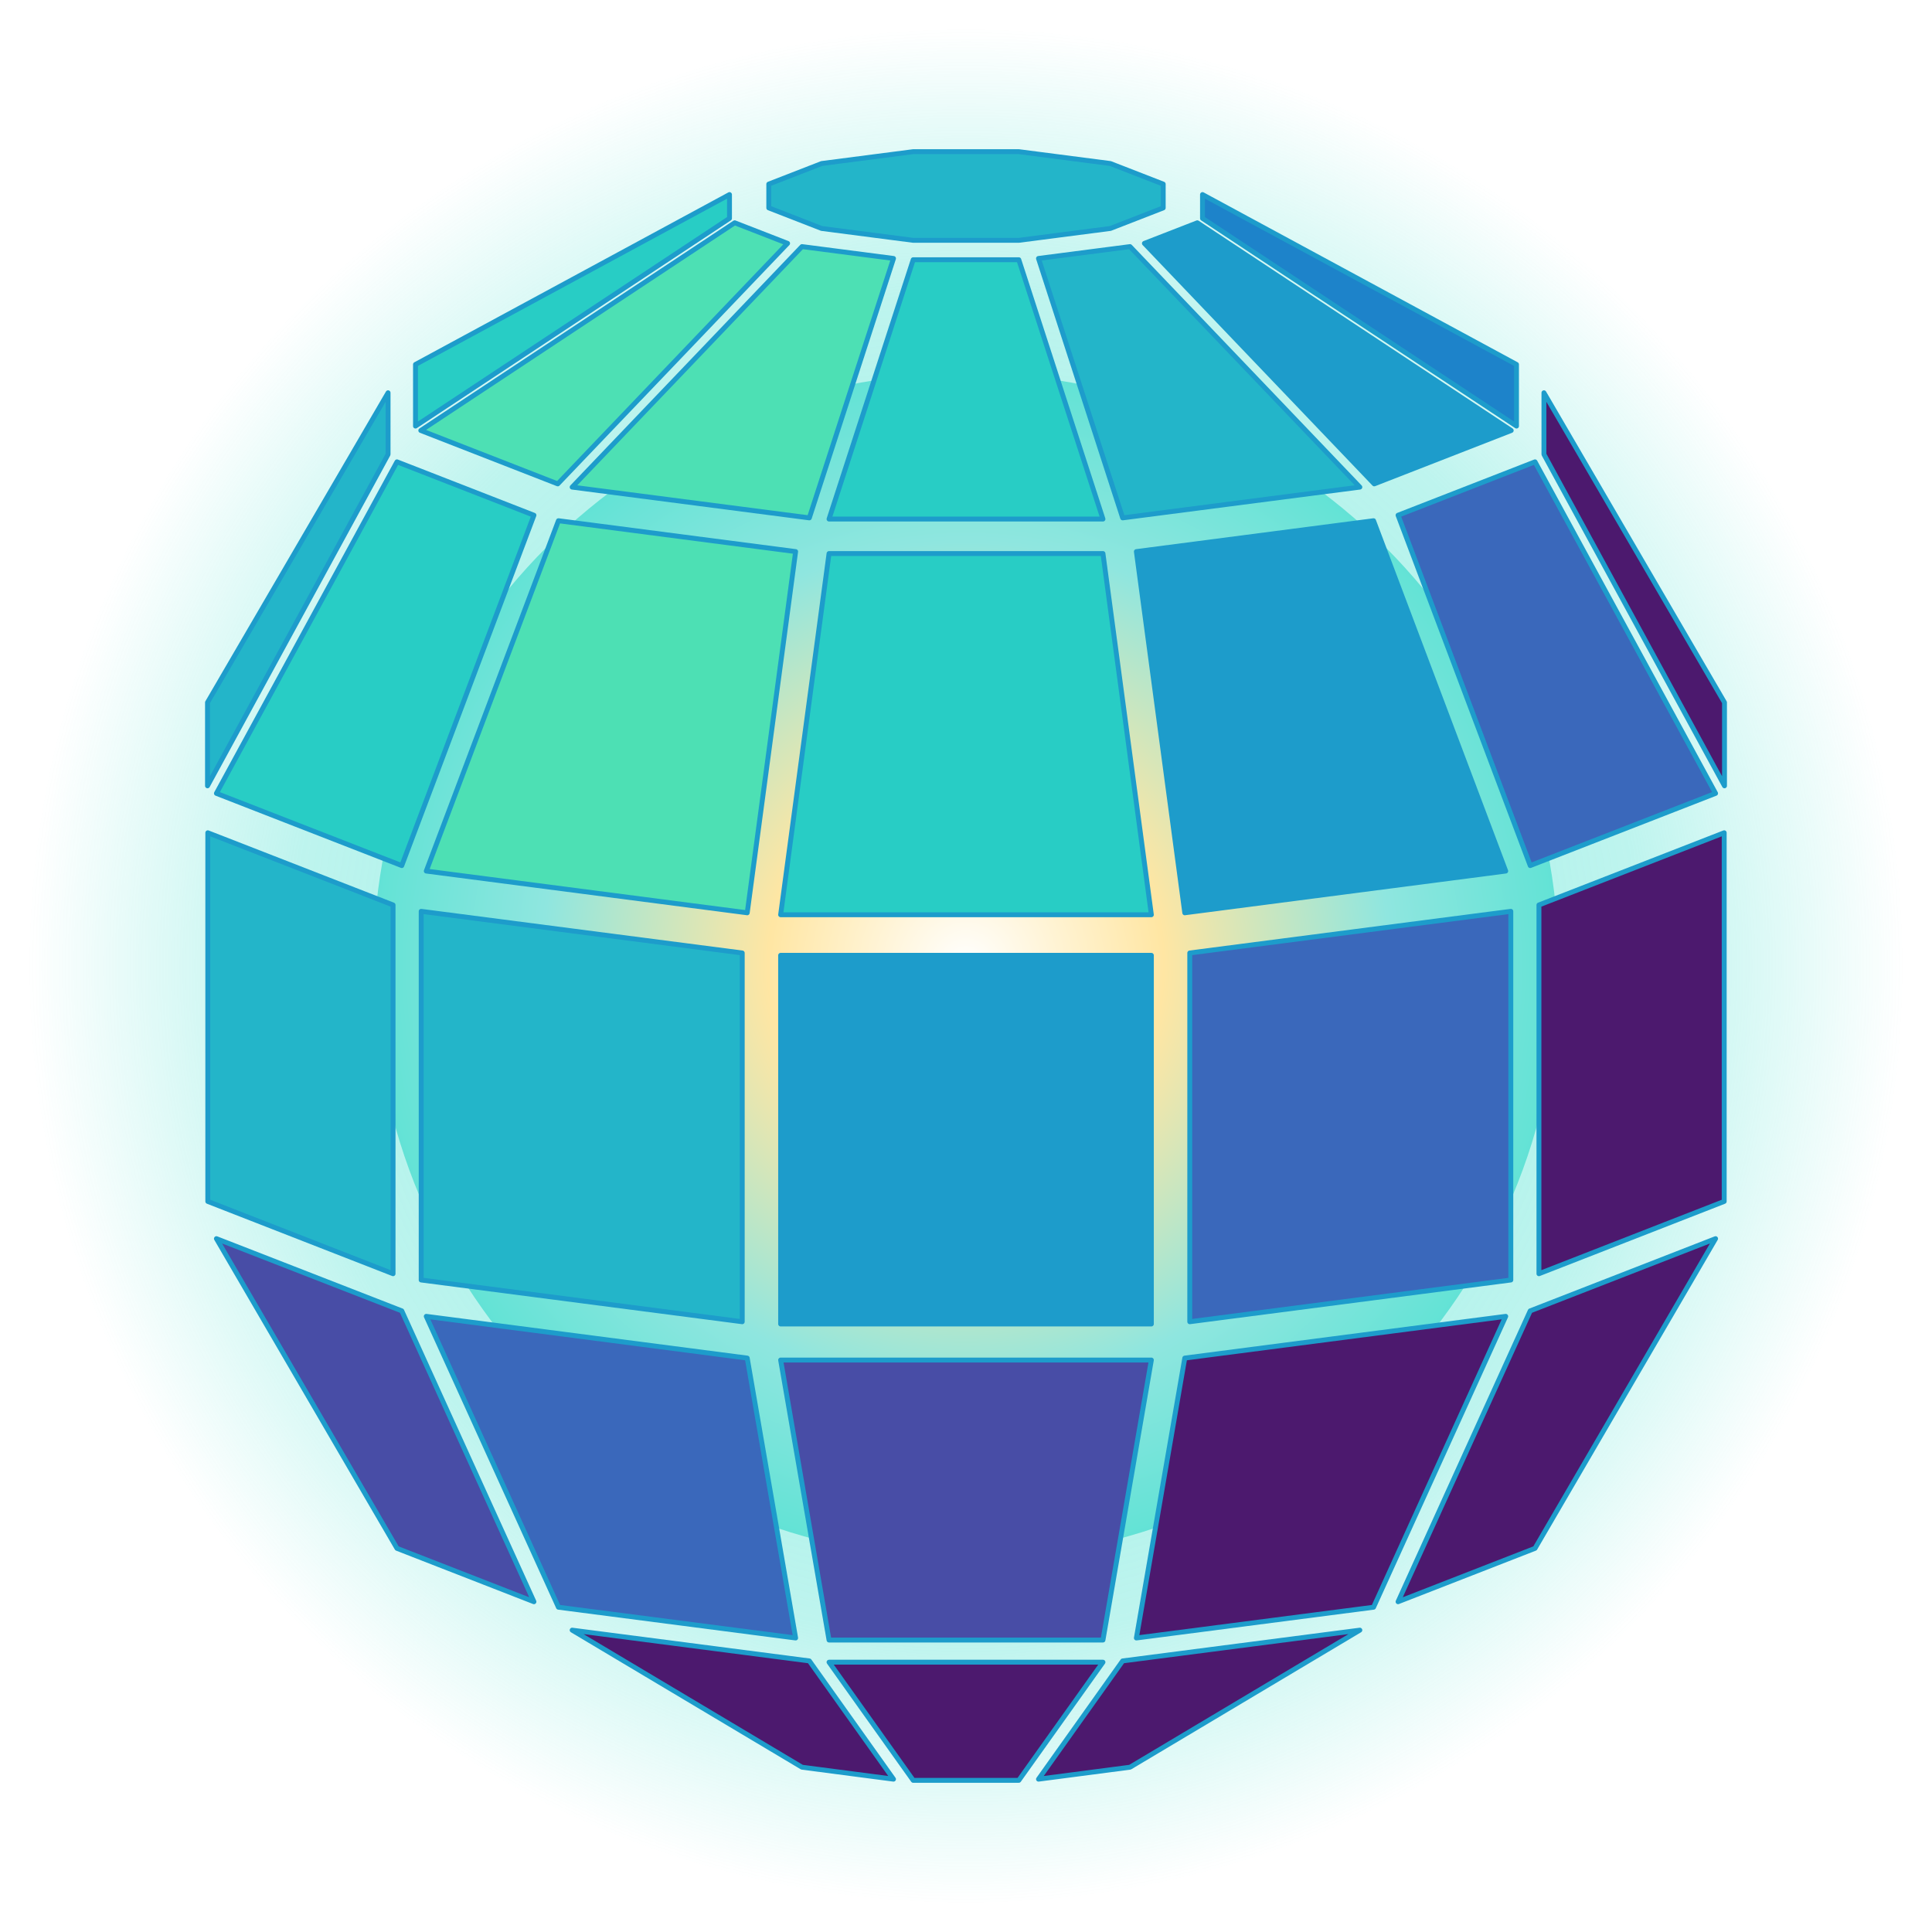
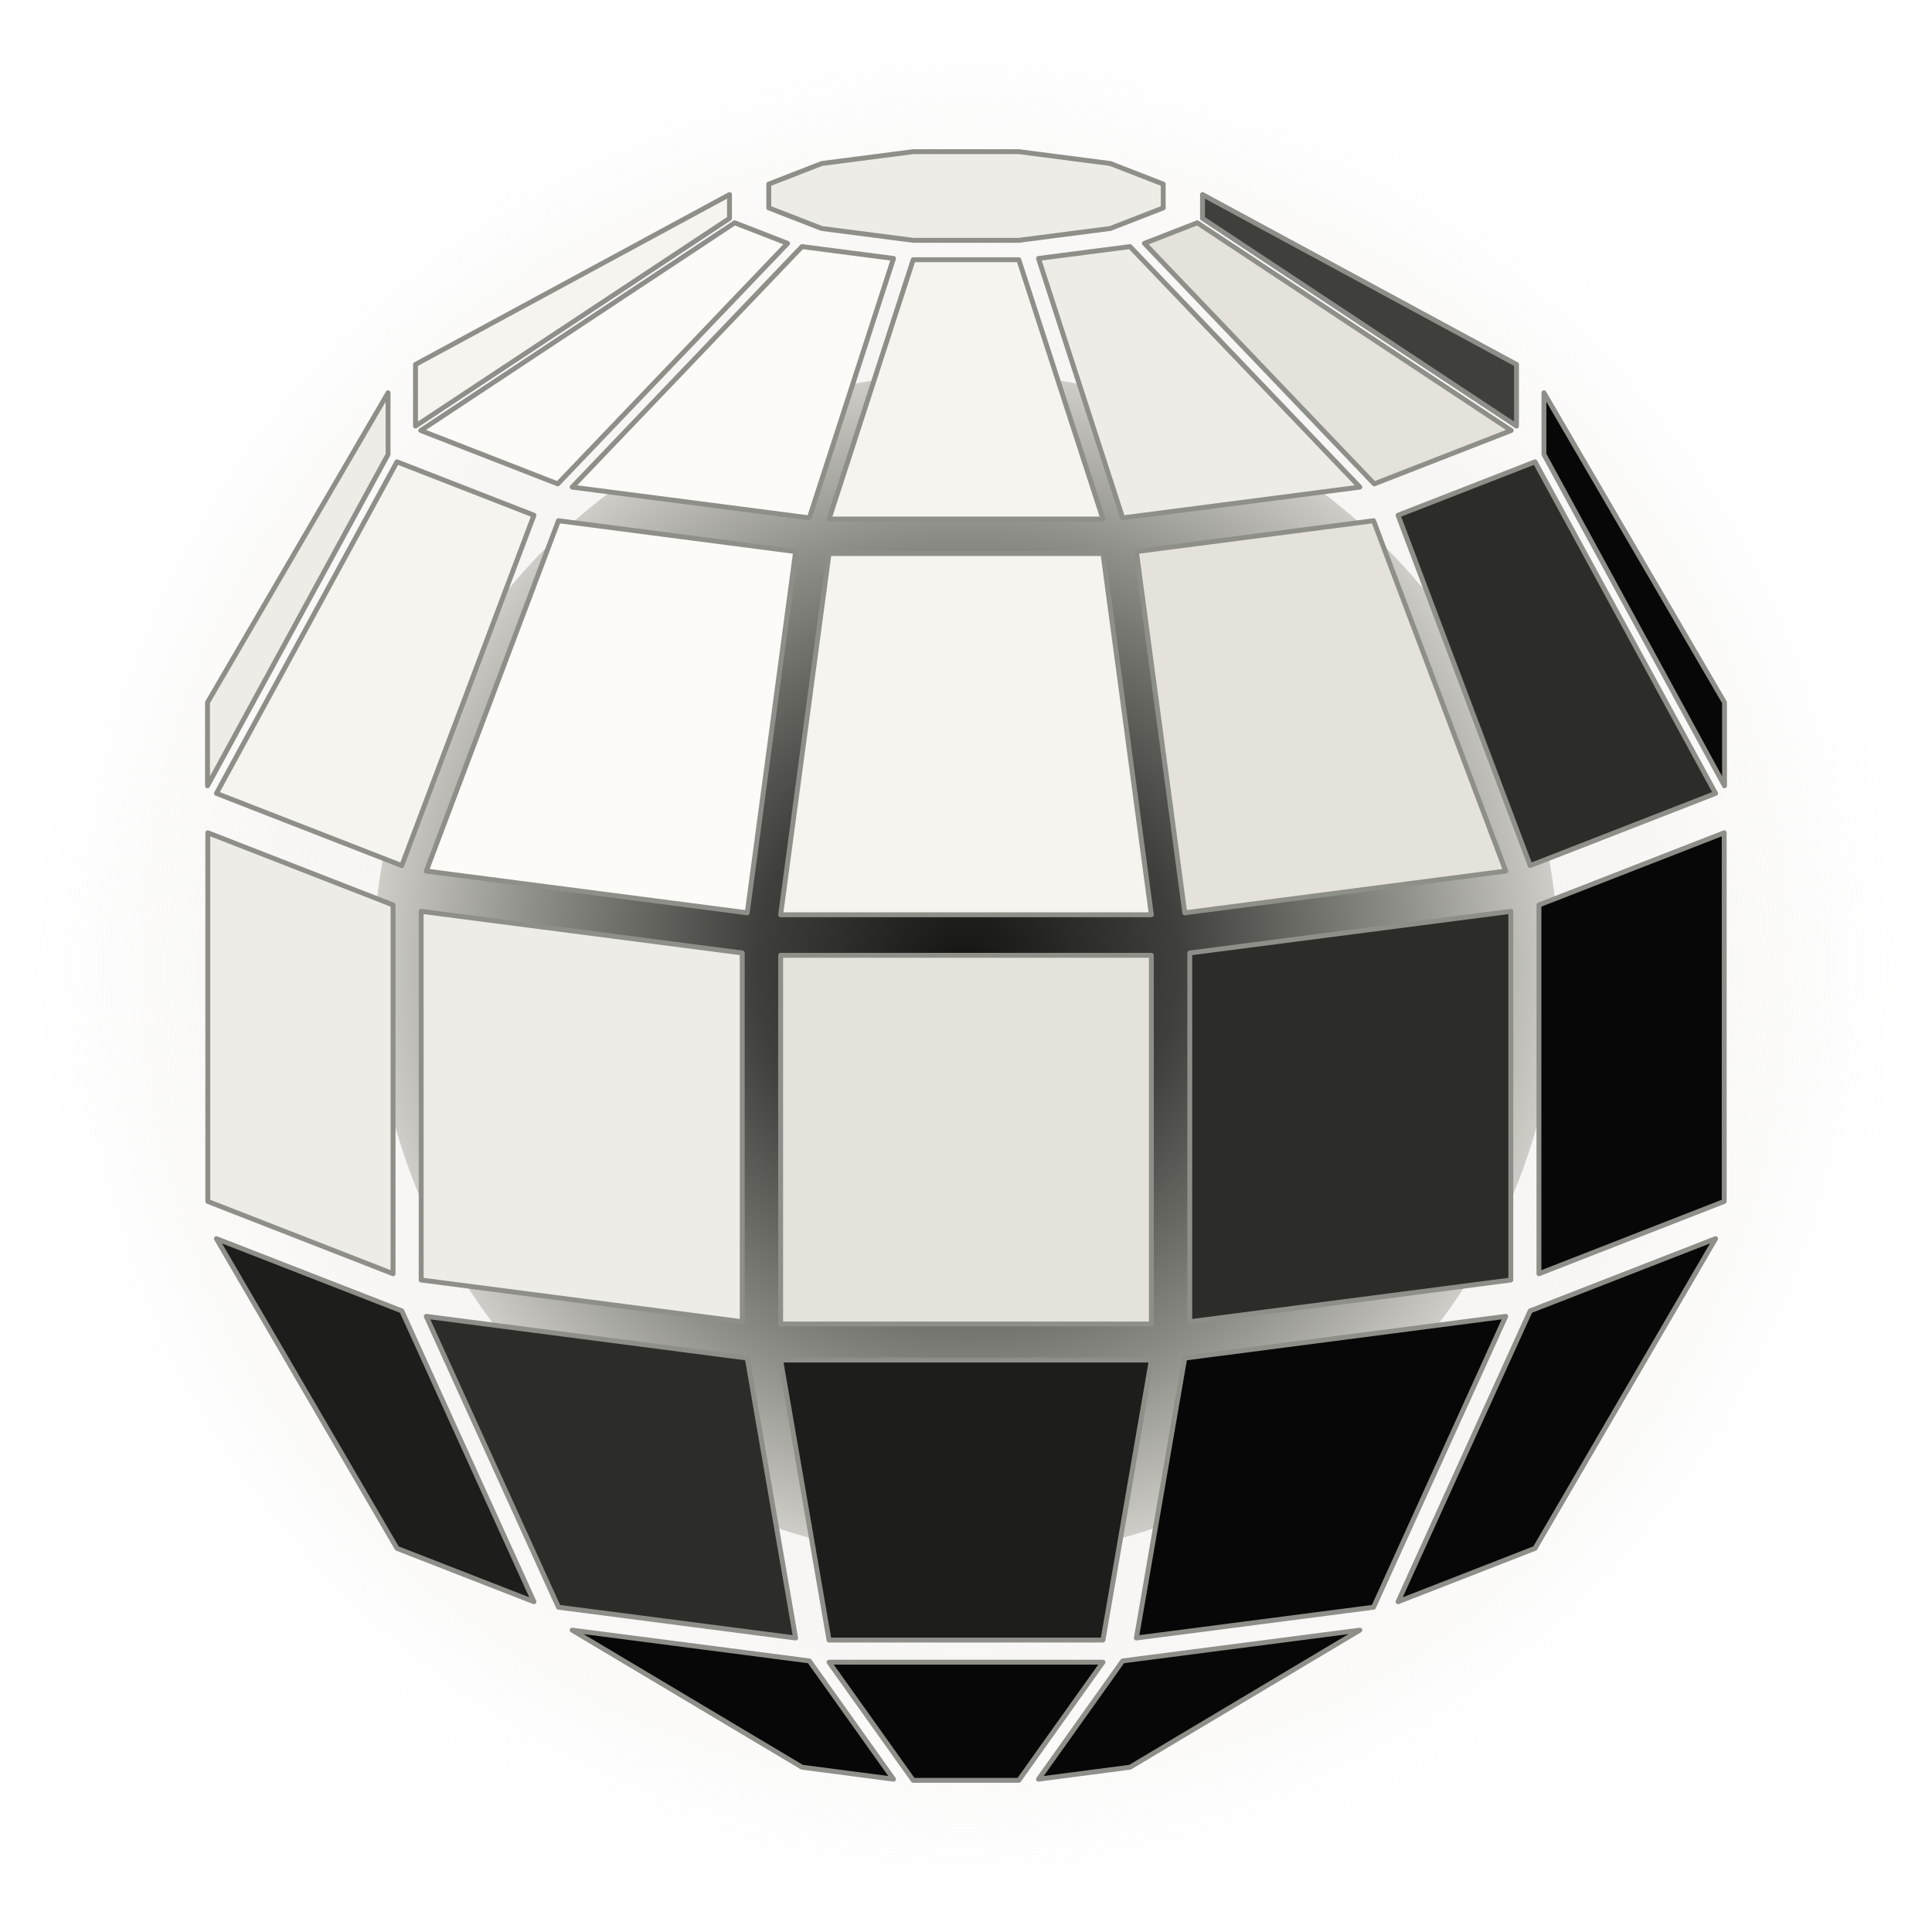
<svg xmlns="http://www.w3.org/2000/svg" viewBox="1.40 -6.68 197.20 197.20" fill="none">
  <defs>
    <radialGradient id="corona" cx="50%" cy="50%" r="50%">
-       <stop offset="0.35" stop-color="#5ee7d6" stop-opacity="0.55" />
-       <stop offset="0.72" stop-color="#45e0cf" stop-opacity="0.35" />
-       <stop offset="1" stop-color="#45e0cf" stop-opacity="0" />
+       <stop offset="0.35" stop-color="#EEECE6" stop-opacity="0.5" />
+       <stop offset="0.72" stop-color="#E4E2DB" stop-opacity="0.3" />
+       <stop offset="1" stop-color="#E4E2DB" stop-opacity="0" />
    </radialGradient>
    <radialGradient id="starcore" cx="50%" cy="50%" r="60%">
-       <stop offset="0" stop-color="#ffffff" />
-       <stop offset="0.28" stop-color="#ffe6a3" />
-       <stop offset="0.6" stop-color="#8fe6df" />
-       <stop offset="1" stop-color="#45e0cf" />
+       <stop offset="0" stop-color="#141413" />
+       <stop offset="0.30" stop-color="#3F3F3B" />
+       <stop offset="0.62" stop-color="#8F8F89" />
+       <stop offset="1" stop-color="#FCFBF7" />
    </radialGradient>
  </defs>
  <circle cx="100.00" cy="91.92" r="96.6" fill="url(#corona)" />
  <circle cx="100.00" cy="91.92" r="60.5" fill="url(#starcore)" />
-   <polygon points="22.58,65.02 22.58,73.53 41.01,39.70 41.01,33.41" fill="#23B5C9" stroke="#1D9CCB" stroke-width="0.5" stroke-linejoin="round" />
-   <polygon points="177.42,73.53 177.42,65.02 158.99,33.41 158.99,39.70" fill="#4C196E" stroke="#1D9CCB" stroke-width="0.5" stroke-linejoin="round" />
-   <polygon points="43.81,30.52 43.81,36.81 75.86,15.61 75.86,13.18" fill="#28CDC5" stroke="#1D9CCB" stroke-width="0.5" stroke-linejoin="round" />
-   <polygon points="156.19,36.81 156.19,30.52 124.14,13.18 124.14,15.61" fill="#1D83CA" stroke="#1D9CCB" stroke-width="0.5" stroke-linejoin="round" />
-   <polygon points="105.39,17.85 114.73,16.64 120.13,14.54 120.13,12.11 114.73,10.01 105.39,8.80 94.61,8.80 85.27,10.01 79.87,12.11 79.87,14.54 85.27,16.64 94.61,17.85" fill="#23B5C9" stroke="#1D9CCB" stroke-width="0.5" stroke-linejoin="round" />
-   <polygon points="83.26,173.70 92.60,174.92 84.01,162.85 59.80,159.71" fill="#4C196E" stroke="#1D9CCB" stroke-width="0.5" stroke-linejoin="round" />
-   <polygon points="107.40,174.92 116.74,173.70 140.20,159.71 115.99,162.85" fill="#4C196E" stroke="#1D9CCB" stroke-width="0.5" stroke-linejoin="round" />
-   <polygon points="94.61,175.04 105.39,175.04 113.98,162.98 86.02,162.98" fill="#4C196E" stroke="#1D9CCB" stroke-width="0.5" stroke-linejoin="round" />
-   <polygon points="41.92,151.36 55.90,156.81 42.41,127.12 23.49,119.75" fill="#484DA6" stroke="#1D9CCB" stroke-width="0.5" stroke-linejoin="round" />
-   <polygon points="144.10,156.81 158.08,151.36 176.51,119.75 157.59,127.12" fill="#4C196E" stroke="#1D9CCB" stroke-width="0.5" stroke-linejoin="round" />
-   <polygon points="44.35,37.26 58.33,42.71 81.79,18.16 76.39,16.06" fill="#4DE0B4" stroke="#1D9CCB" stroke-width="0.5" stroke-linejoin="round" />
-   <polygon points="141.67,42.71 155.65,37.26 123.61,16.06 118.21,18.16" fill="#1D9CCB" stroke="#1D9CCB" stroke-width="0.5" stroke-linejoin="round" />
-   <polygon points="22.61,115.95 41.52,123.33 41.52,85.69 22.61,78.32" fill="#23B5C9" stroke="#1D9CCB" stroke-width="0.5" stroke-linejoin="round" />
-   <polygon points="158.48,123.33 177.39,115.95 177.39,78.32 158.48,85.69" fill="#4C196E" stroke="#1D9CCB" stroke-width="0.5" stroke-linejoin="round" />
-   <polygon points="23.49,74.30 42.41,81.67 55.90,45.91 41.92,40.46" fill="#28CDC5" stroke="#1D9CCB" stroke-width="0.5" stroke-linejoin="round" />
-   <polygon points="157.59,81.67 176.51,74.30 158.08,40.46 144.10,45.91" fill="#3A68BB" stroke="#1D9CCB" stroke-width="0.5" stroke-linejoin="round" />
-   <polygon points="58.40,157.37 82.61,160.51 77.67,131.94 44.91,127.68" fill="#3A68BB" stroke="#1D9CCB" stroke-width="0.5" stroke-linejoin="round" />
-   <polygon points="117.39,160.51 141.60,157.37 155.09,127.68 122.33,131.94" fill="#4C196E" stroke="#1D9CCB" stroke-width="0.5" stroke-linejoin="round" />
-   <polygon points="59.80,43.04 84.01,46.18 92.60,19.70 83.26,18.49" fill="#4DE0B4" stroke="#1D9CCB" stroke-width="0.5" stroke-linejoin="round" />
-   <polygon points="115.99,46.18 140.20,43.04 116.74,18.49 107.40,19.70" fill="#23B5C9" stroke="#1D9CCB" stroke-width="0.5" stroke-linejoin="round" />
-   <polygon points="86.02,46.30 113.98,46.30 105.39,19.83 94.61,19.83" fill="#28CDC5" stroke="#1D9CCB" stroke-width="0.5" stroke-linejoin="round" />
-   <polygon points="86.02,160.72 113.98,160.72 118.92,132.14 81.08,132.14" fill="#484DA6" stroke="#1D9CCB" stroke-width="0.5" stroke-linejoin="round" />
-   <polygon points="44.91,82.23 77.67,86.49 82.61,49.62 58.40,46.47" fill="#4DE0B4" stroke="#1D9CCB" stroke-width="0.5" stroke-linejoin="round" />
-   <polygon points="122.33,86.49 155.09,82.23 141.60,46.47 117.39,49.62" fill="#1D9CCB" stroke="#1D9CCB" stroke-width="0.5" stroke-linejoin="round" />
-   <polygon points="44.39,123.97 77.16,128.23 77.16,90.59 44.39,86.34" fill="#23B5C9" stroke="#1D9CCB" stroke-width="0.5" stroke-linejoin="round" />
-   <polygon points="122.84,128.23 155.61,123.97 155.61,86.34 122.84,90.59" fill="#3A68BB" stroke="#1D9CCB" stroke-width="0.5" stroke-linejoin="round" />
-   <polygon points="81.08,86.69 118.92,86.69 113.98,49.82 86.02,49.82" fill="#28CDC5" stroke="#1D9CCB" stroke-width="0.5" stroke-linejoin="round" />
-   <polygon points="81.08,128.46 118.92,128.46 118.92,90.83 81.08,90.83" fill="#1D9CCB" stroke="#1D9CCB" stroke-width="0.5" stroke-linejoin="round" />
+   <polygon points="22.58,65.02 22.58,73.53 41.01,39.70 41.01,33.41" fill="#EEECE6" stroke="#8F8F89" stroke-width="0.5" stroke-linejoin="round" />
+   <polygon points="177.42,73.53 177.42,65.02 158.99,33.41 158.99,39.70" fill="#070707" stroke="#8F8F89" stroke-width="0.5" stroke-linejoin="round" />
+   <polygon points="43.81,30.52 43.81,36.81 75.86,15.61 75.86,13.18" fill="#F5F4EF" stroke="#8F8F89" stroke-width="0.5" stroke-linejoin="round" />
+   <polygon points="156.19,36.81 156.19,30.52 124.14,13.18 124.14,15.61" fill="#3F3F3B" stroke="#8F8F89" stroke-width="0.5" stroke-linejoin="round" />
+   <polygon points="105.39,17.85 114.73,16.64 120.13,14.54 120.13,12.11 114.73,10.01 105.39,8.80 94.61,8.80 85.27,10.01 79.87,12.11 79.87,14.54 85.27,16.64 94.61,17.85" fill="#EEECE6" stroke="#8F8F89" stroke-width="0.5" stroke-linejoin="round" />
+   <polygon points="83.26,173.70 92.60,174.92 84.01,162.85 59.80,159.71" fill="#070707" stroke="#8F8F89" stroke-width="0.5" stroke-linejoin="round" />
+   <polygon points="107.40,174.92 116.74,173.70 140.20,159.71 115.99,162.85" fill="#070707" stroke="#8F8F89" stroke-width="0.5" stroke-linejoin="round" />
+   <polygon points="94.61,175.04 105.39,175.04 113.98,162.98 86.02,162.98" fill="#070707" stroke="#8F8F89" stroke-width="0.5" stroke-linejoin="round" />
+   <polygon points="41.92,151.36 55.90,156.81 42.41,127.12 23.49,119.75" fill="#1D1D1B" stroke="#8F8F89" stroke-width="0.5" stroke-linejoin="round" />
+   <polygon points="144.10,156.81 158.08,151.36 176.51,119.75 157.59,127.12" fill="#070707" stroke="#8F8F89" stroke-width="0.5" stroke-linejoin="round" />
+   <polygon points="44.35,37.26 58.33,42.71 81.79,18.16 76.39,16.06" fill="#FCFBF7" stroke="#8F8F89" stroke-width="0.5" stroke-linejoin="round" />
+   <polygon points="141.67,42.71 155.65,37.26 123.61,16.06 118.21,18.16" fill="#E4E2DB" stroke="#8F8F89" stroke-width="0.5" stroke-linejoin="round" />
+   <polygon points="22.61,115.95 41.52,123.33 41.52,85.69 22.61,78.32" fill="#EEECE6" stroke="#8F8F89" stroke-width="0.5" stroke-linejoin="round" />
+   <polygon points="158.48,123.33 177.39,115.95 177.39,78.32 158.48,85.69" fill="#070707" stroke="#8F8F89" stroke-width="0.5" stroke-linejoin="round" />
+   <polygon points="23.49,74.30 42.41,81.67 55.90,45.91 41.92,40.46" fill="#F5F4EF" stroke="#8F8F89" stroke-width="0.5" stroke-linejoin="round" />
+   <polygon points="157.59,81.67 176.51,74.30 158.08,40.46 144.10,45.91" fill="#2C2C29" stroke="#8F8F89" stroke-width="0.5" stroke-linejoin="round" />
+   <polygon points="58.40,157.37 82.61,160.51 77.67,131.94 44.91,127.68" fill="#2C2C29" stroke="#8F8F89" stroke-width="0.5" stroke-linejoin="round" />
+   <polygon points="117.39,160.51 141.60,157.37 155.09,127.68 122.33,131.94" fill="#070707" stroke="#8F8F89" stroke-width="0.5" stroke-linejoin="round" />
+   <polygon points="59.80,43.04 84.01,46.18 92.60,19.70 83.26,18.49" fill="#FCFBF7" stroke="#8F8F89" stroke-width="0.5" stroke-linejoin="round" />
+   <polygon points="115.99,46.18 140.20,43.04 116.74,18.49 107.40,19.70" fill="#EEECE6" stroke="#8F8F89" stroke-width="0.5" stroke-linejoin="round" />
+   <polygon points="86.02,46.30 113.98,46.30 105.39,19.83 94.61,19.83" fill="#F5F4EF" stroke="#8F8F89" stroke-width="0.5" stroke-linejoin="round" />
+   <polygon points="86.02,160.72 113.98,160.72 118.92,132.14 81.08,132.14" fill="#1D1D1B" stroke="#8F8F89" stroke-width="0.5" stroke-linejoin="round" />
+   <polygon points="44.91,82.23 77.67,86.49 82.61,49.62 58.40,46.47" fill="#FCFBF7" stroke="#8F8F89" stroke-width="0.5" stroke-linejoin="round" />
+   <polygon points="122.33,86.49 155.09,82.23 141.60,46.47 117.39,49.62" fill="#E4E2DB" stroke="#8F8F89" stroke-width="0.5" stroke-linejoin="round" />
+   <polygon points="44.39,123.97 77.16,128.23 77.16,90.59 44.39,86.34" fill="#EEECE6" stroke="#8F8F89" stroke-width="0.5" stroke-linejoin="round" />
+   <polygon points="122.84,128.23 155.61,123.97 155.61,86.34 122.84,90.59" fill="#2C2C29" stroke="#8F8F89" stroke-width="0.5" stroke-linejoin="round" />
+   <polygon points="81.08,86.69 118.92,86.69 113.98,49.82 86.02,49.82" fill="#F5F4EF" stroke="#8F8F89" stroke-width="0.5" stroke-linejoin="round" />
+   <polygon points="81.08,128.46 118.92,128.46 118.92,90.83 81.08,90.83" fill="#E4E2DB" stroke="#8F8F89" stroke-width="0.5" stroke-linejoin="round" />
</svg>
